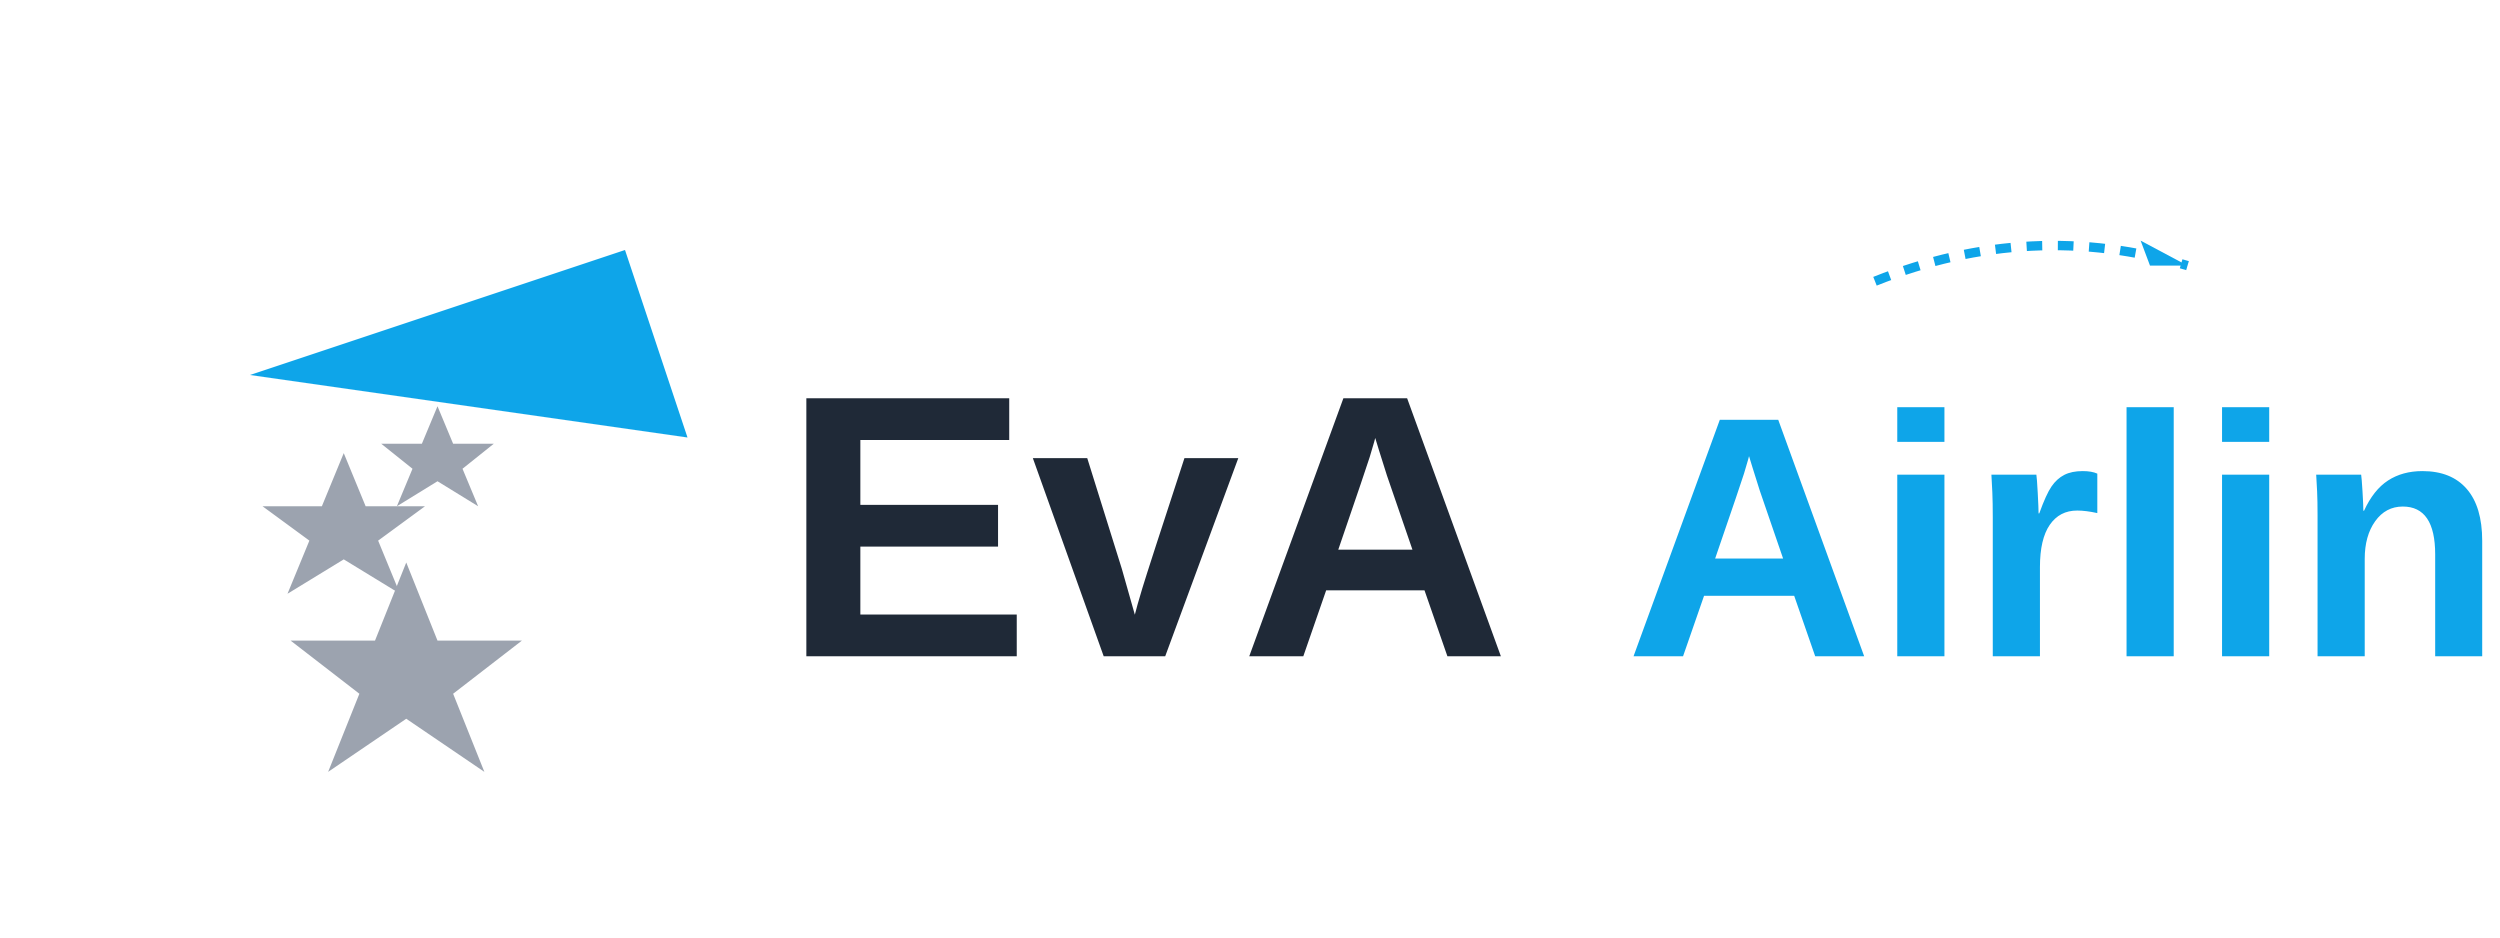
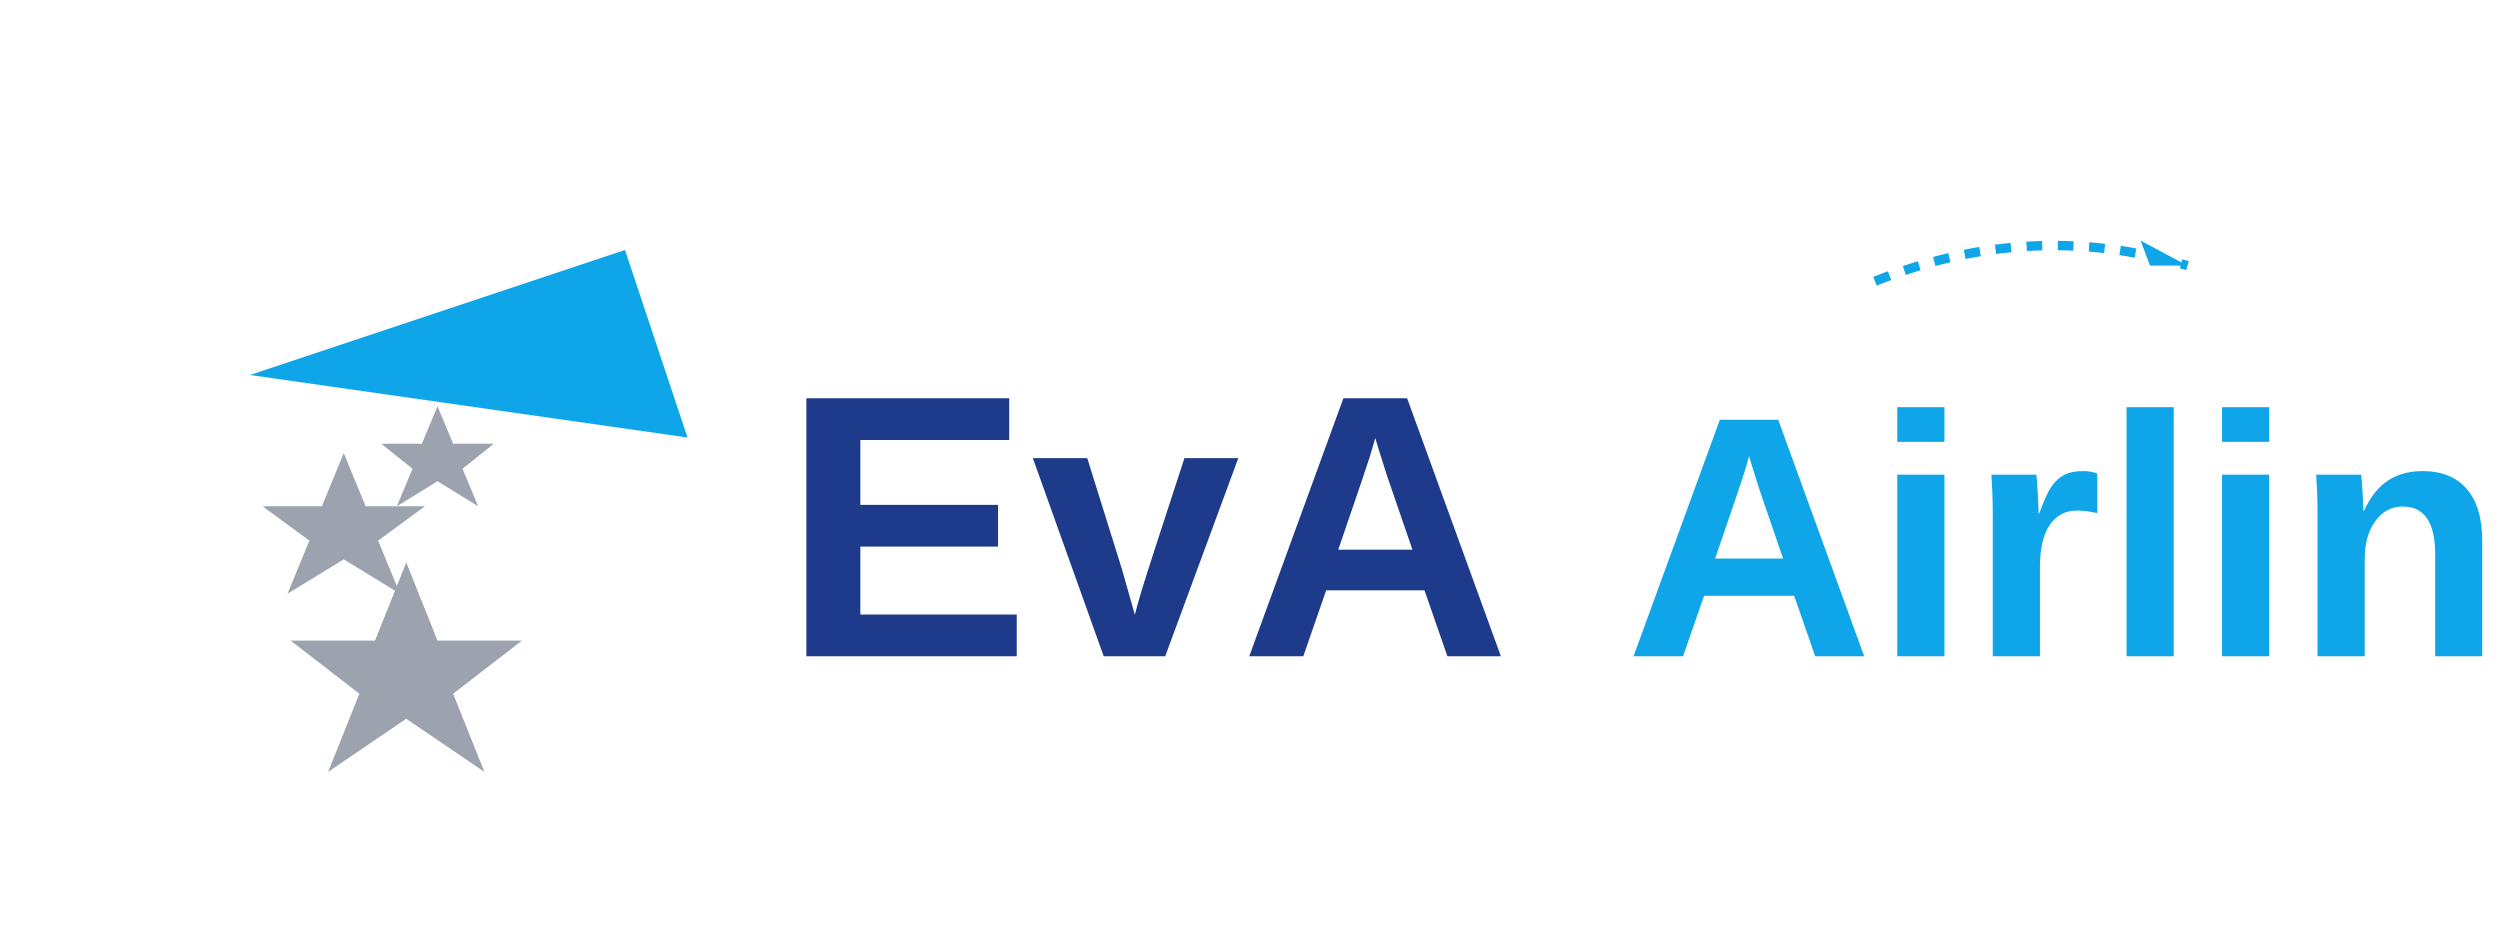
- <svg xmlns="http://www.w3.org/2000/svg" viewBox="0 0 800 300">
+ <svg xmlns="http://www.w3.org/2000/svg" viewBox="0 0 800 300" width="800" height="300">
  <path d="M 80 120 L 200 80 L 220 140 Z" fill="#0ea5e9" stroke="none" />
  <path d="M 200 80 L 240 200 L 220 140 Z" fill="#9ca3af" stroke="none" />
  <g fill="#9ca3af">
    <polygon points="130,180 140,205 167,205 145,222 155,247 130,230 105,247 115,222 93,205 120,205" />
    <polygon points="110,145 117,162 136,162 121,173 128,190 110,179 92,190 99,173 84,162 103,162" />
    <polygon points="140,130 145,142 158,142 148,150 153,162 140,154 127,162 132,150 122,142 135,142" />
  </g>
-   <text x="250" y="210" font-family="Arial, sans-serif" font-size="120" font-weight="bold" fill="#1f2937">EvA</text>
+   <text x="250" y="210" font-family="Arial, sans-serif" font-size="120" font-weight="bold" fill="#1e3a8a">EvA</text>
  <text x="520" y="210" font-family="Arial, sans-serif" font-size="110" font-weight="bold" fill="#0ea5e9">Airliner</text>
  <path d="M 600 90 Q 650 70 700 85" stroke="#0ea5e9" stroke-width="3" fill="none" stroke-dasharray="5,5" />
  <g transform="translate(700, 85)">
    <path d="M 0 0 L -15 -8 L -12 0 Z" fill="#0ea5e9" />
  </g>
</svg>
